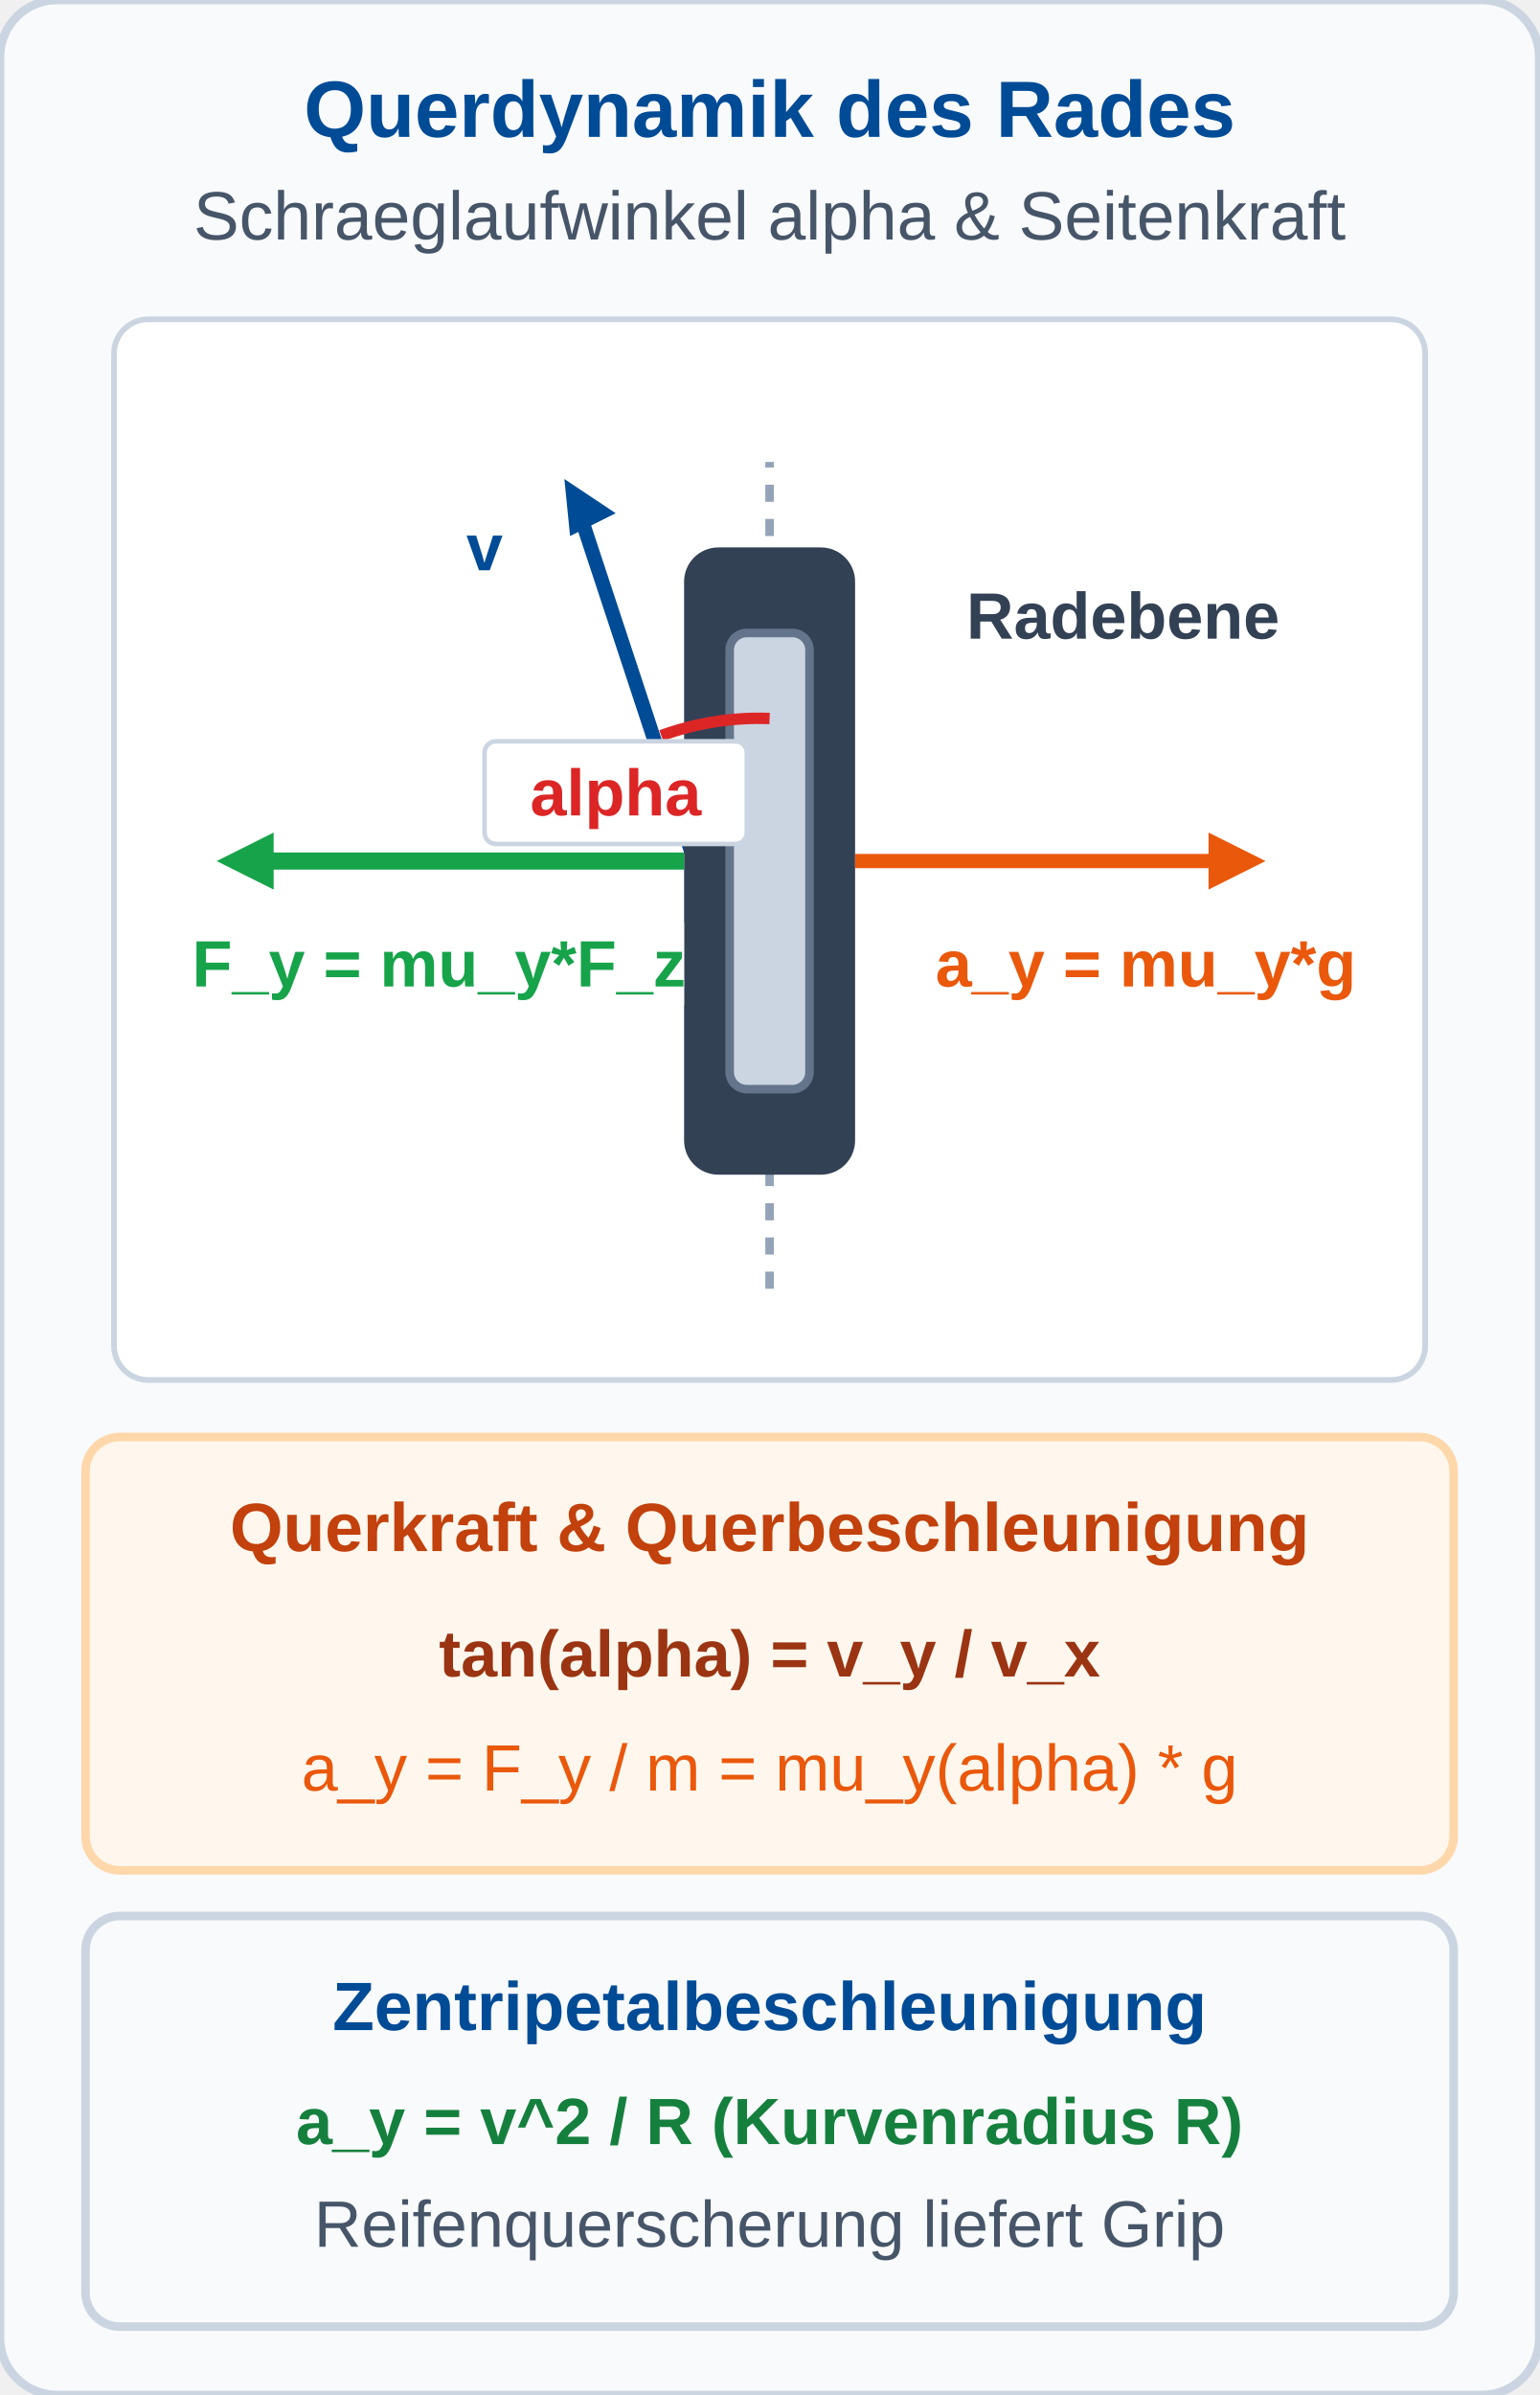
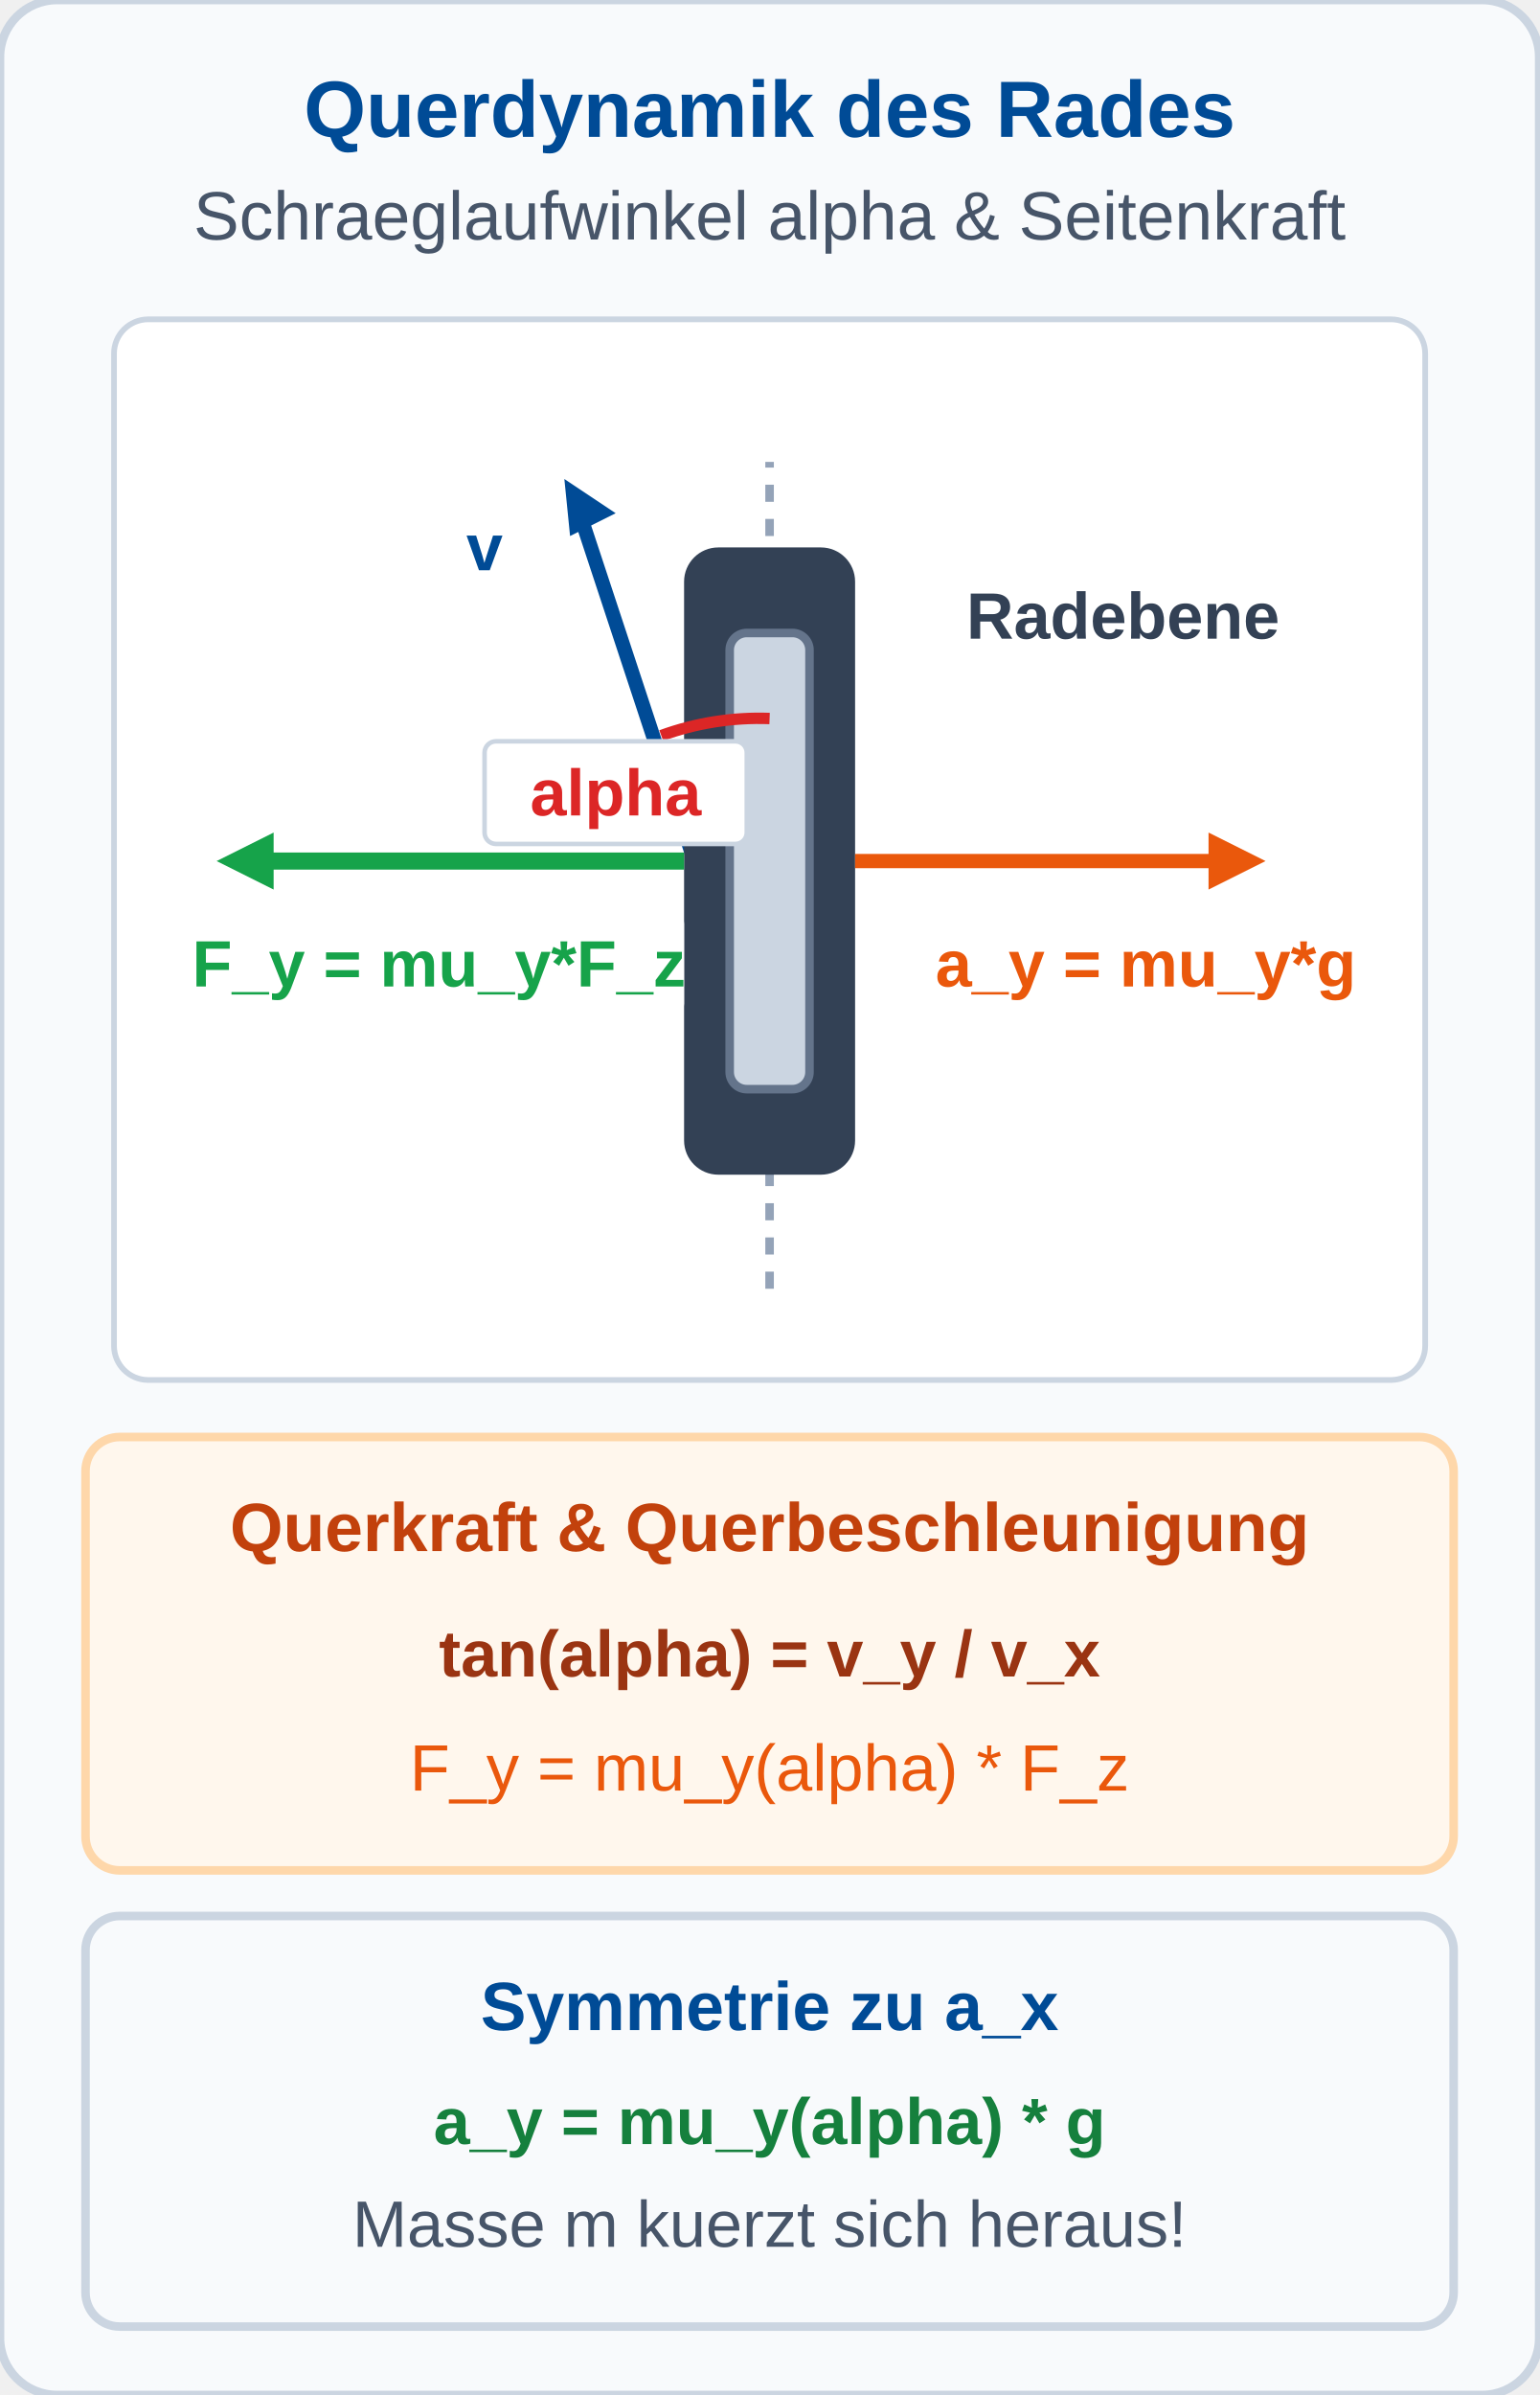
<svg xmlns="http://www.w3.org/2000/svg" viewBox="0 0 270 420" width="270" height="420">
  <defs>
    <style>
      .hdr { font-family: 'Segoe UI', Arial, sans-serif; font-size: 14px; font-weight: bold; fill: #004B96; text-anchor: middle; }
      .sub { font-family: 'Segoe UI', Arial, sans-serif; font-size: 12px; fill: #475569; text-anchor: middle; }
      .lbl { font-family: 'Segoe UI', Arial, sans-serif; font-size: 12px; font-weight: bold; text-anchor: middle; }
      .desc { font-family: 'Segoe UI', Arial, sans-serif; font-size: 11.5px; fill: #334155; text-anchor: middle; }
    </style>
  </defs>
  <rect width="270" height="420" rx="10" fill="#f8fafc" stroke="#cbd5e1" stroke-width="1.5" />
  <text x="135" y="24" class="hdr">Querdynamik des Rades</text>
  <text x="135" y="42" class="sub">Schraeglaufwinkel alpha &amp; Seitenkraft</text>
  <g transform="translate(20, 56)">
    <rect width="230" height="186" rx="6" fill="#ffffff" stroke="#cbd5e1" stroke-width="1" />
    <line x1="115" y1="170" x2="115" y2="25" stroke="#94a3b8" stroke-width="1.5" stroke-dasharray="3,3" />
    <line x1="115" y1="135" x2="82" y2="35" stroke="#004B96" stroke-width="2.5" />
    <polygon points="79,28 80,38 88,34" fill="#004B96" />
    <rect x="52" y="32" width="26" height="16" rx="2" fill="#ffffff" />
    <text x="65" y="44" font-family="'Segoe UI', Arial, sans-serif" font-size="11.5px" font-weight="bold" fill="#004B96" text-anchor="middle">v</text>
    <rect x="100" y="40" width="30" height="110" rx="6" fill="#334155" />
    <rect x="108" y="55" width="14" height="80" rx="3" fill="#cbd5e1" stroke="#64748b" stroke-width="1.5" />
    <path d="M 115 70 A 50 50 0 0 0 96 73" fill="none" stroke="#dc2626" stroke-width="2" />
    <rect x="65" y="74" width="46" height="18" rx="2" fill="#ffffff" stroke="#cbd5e1" stroke-width="0.8" />
    <text x="88" y="87" font-family="'Segoe UI', Arial, sans-serif" font-size="11.5px" font-weight="bold" fill="#dc2626" text-anchor="middle">alpha</text>
    <line x1="100" y1="95" x2="25" y2="95" stroke="#16a34a" stroke-width="3" />
    <polygon points="18,95 28,90 28,100" fill="#16a34a" />
    <rect x="14" y="104" width="86" height="18" rx="2" fill="#ffffff" />
    <text x="57" y="117" font-family="'Segoe UI', Arial, sans-serif" font-size="11.5px" font-weight="bold" fill="#16a34a" text-anchor="middle">F_y = mu_y*F_z</text>
    <line x1="130" y1="95" x2="195" y2="95" stroke="#ea580c" stroke-width="2.5" />
    <polygon points="202,95 192,90 192,100" fill="#ea580c" />
    <rect x="140" y="104" width="82" height="18" rx="2" fill="#ffffff" />
    <text x="181" y="117" font-family="'Segoe UI', Arial, sans-serif" font-size="11.5px" font-weight="bold" fill="#ea580c" text-anchor="middle">a_y = mu_y*g</text>
    <rect x="135" y="44" width="85" height="16" rx="2" fill="#ffffff" />
    <text x="177" y="56" font-family="'Segoe UI', Arial, sans-serif" font-size="11.5px" font-weight="bold" fill="#334155" text-anchor="middle">Radebene</text>
  </g>
  <g transform="translate(15, 252)">
    <rect width="240" height="76" rx="6" fill="#fff7ed" stroke="#fed7aa" stroke-width="1.5" />
    <text x="120" y="20" class="lbl" style="fill: #c2410c;">Querkraft &amp; Querbeschleunigung</text>
    <text x="120" y="42" class="desc" style="font-weight: bold; fill: #9a3412;">tan(alpha) = v_y / v_x</text>
-     <text x="120" y="62" class="desc" style="fill: #ea580c;">a_y = F_y / m = mu_y(alpha) * g</text>
+     <text x="120" y="62" class="desc" style="fill: #ea580c;">F_y = mu_y(alpha) * F_z</text>
  </g>
  <rect x="15" y="336" width="240" height="72" rx="6" fill="#f8fafc" stroke="#cbd5e1" stroke-width="1.5" />
-   <text x="135" y="356" class="lbl" style="fill: #004B96;">Zentripetalbeschleunigung</text>
-   <text x="135" y="376" class="desc" style="font-weight: bold; fill: #15803d;">a_y = v^2 / R (Kurvenradius R)</text>
-   <text x="135" y="394" class="desc" style="fill: #475569;">Reifenquerscherung liefert Grip</text>
+   <text x="135" y="356" class="lbl" style="fill: #004B96;">Symmetrie zu a_x</text>
+   <text x="135" y="376" class="desc" style="font-weight: bold; fill: #15803d;">a_y = mu_y(alpha) * g</text>
+   <text x="135" y="394" class="desc" style="fill: #475569;">Masse m kuerzt sich heraus!</text>
</svg>
